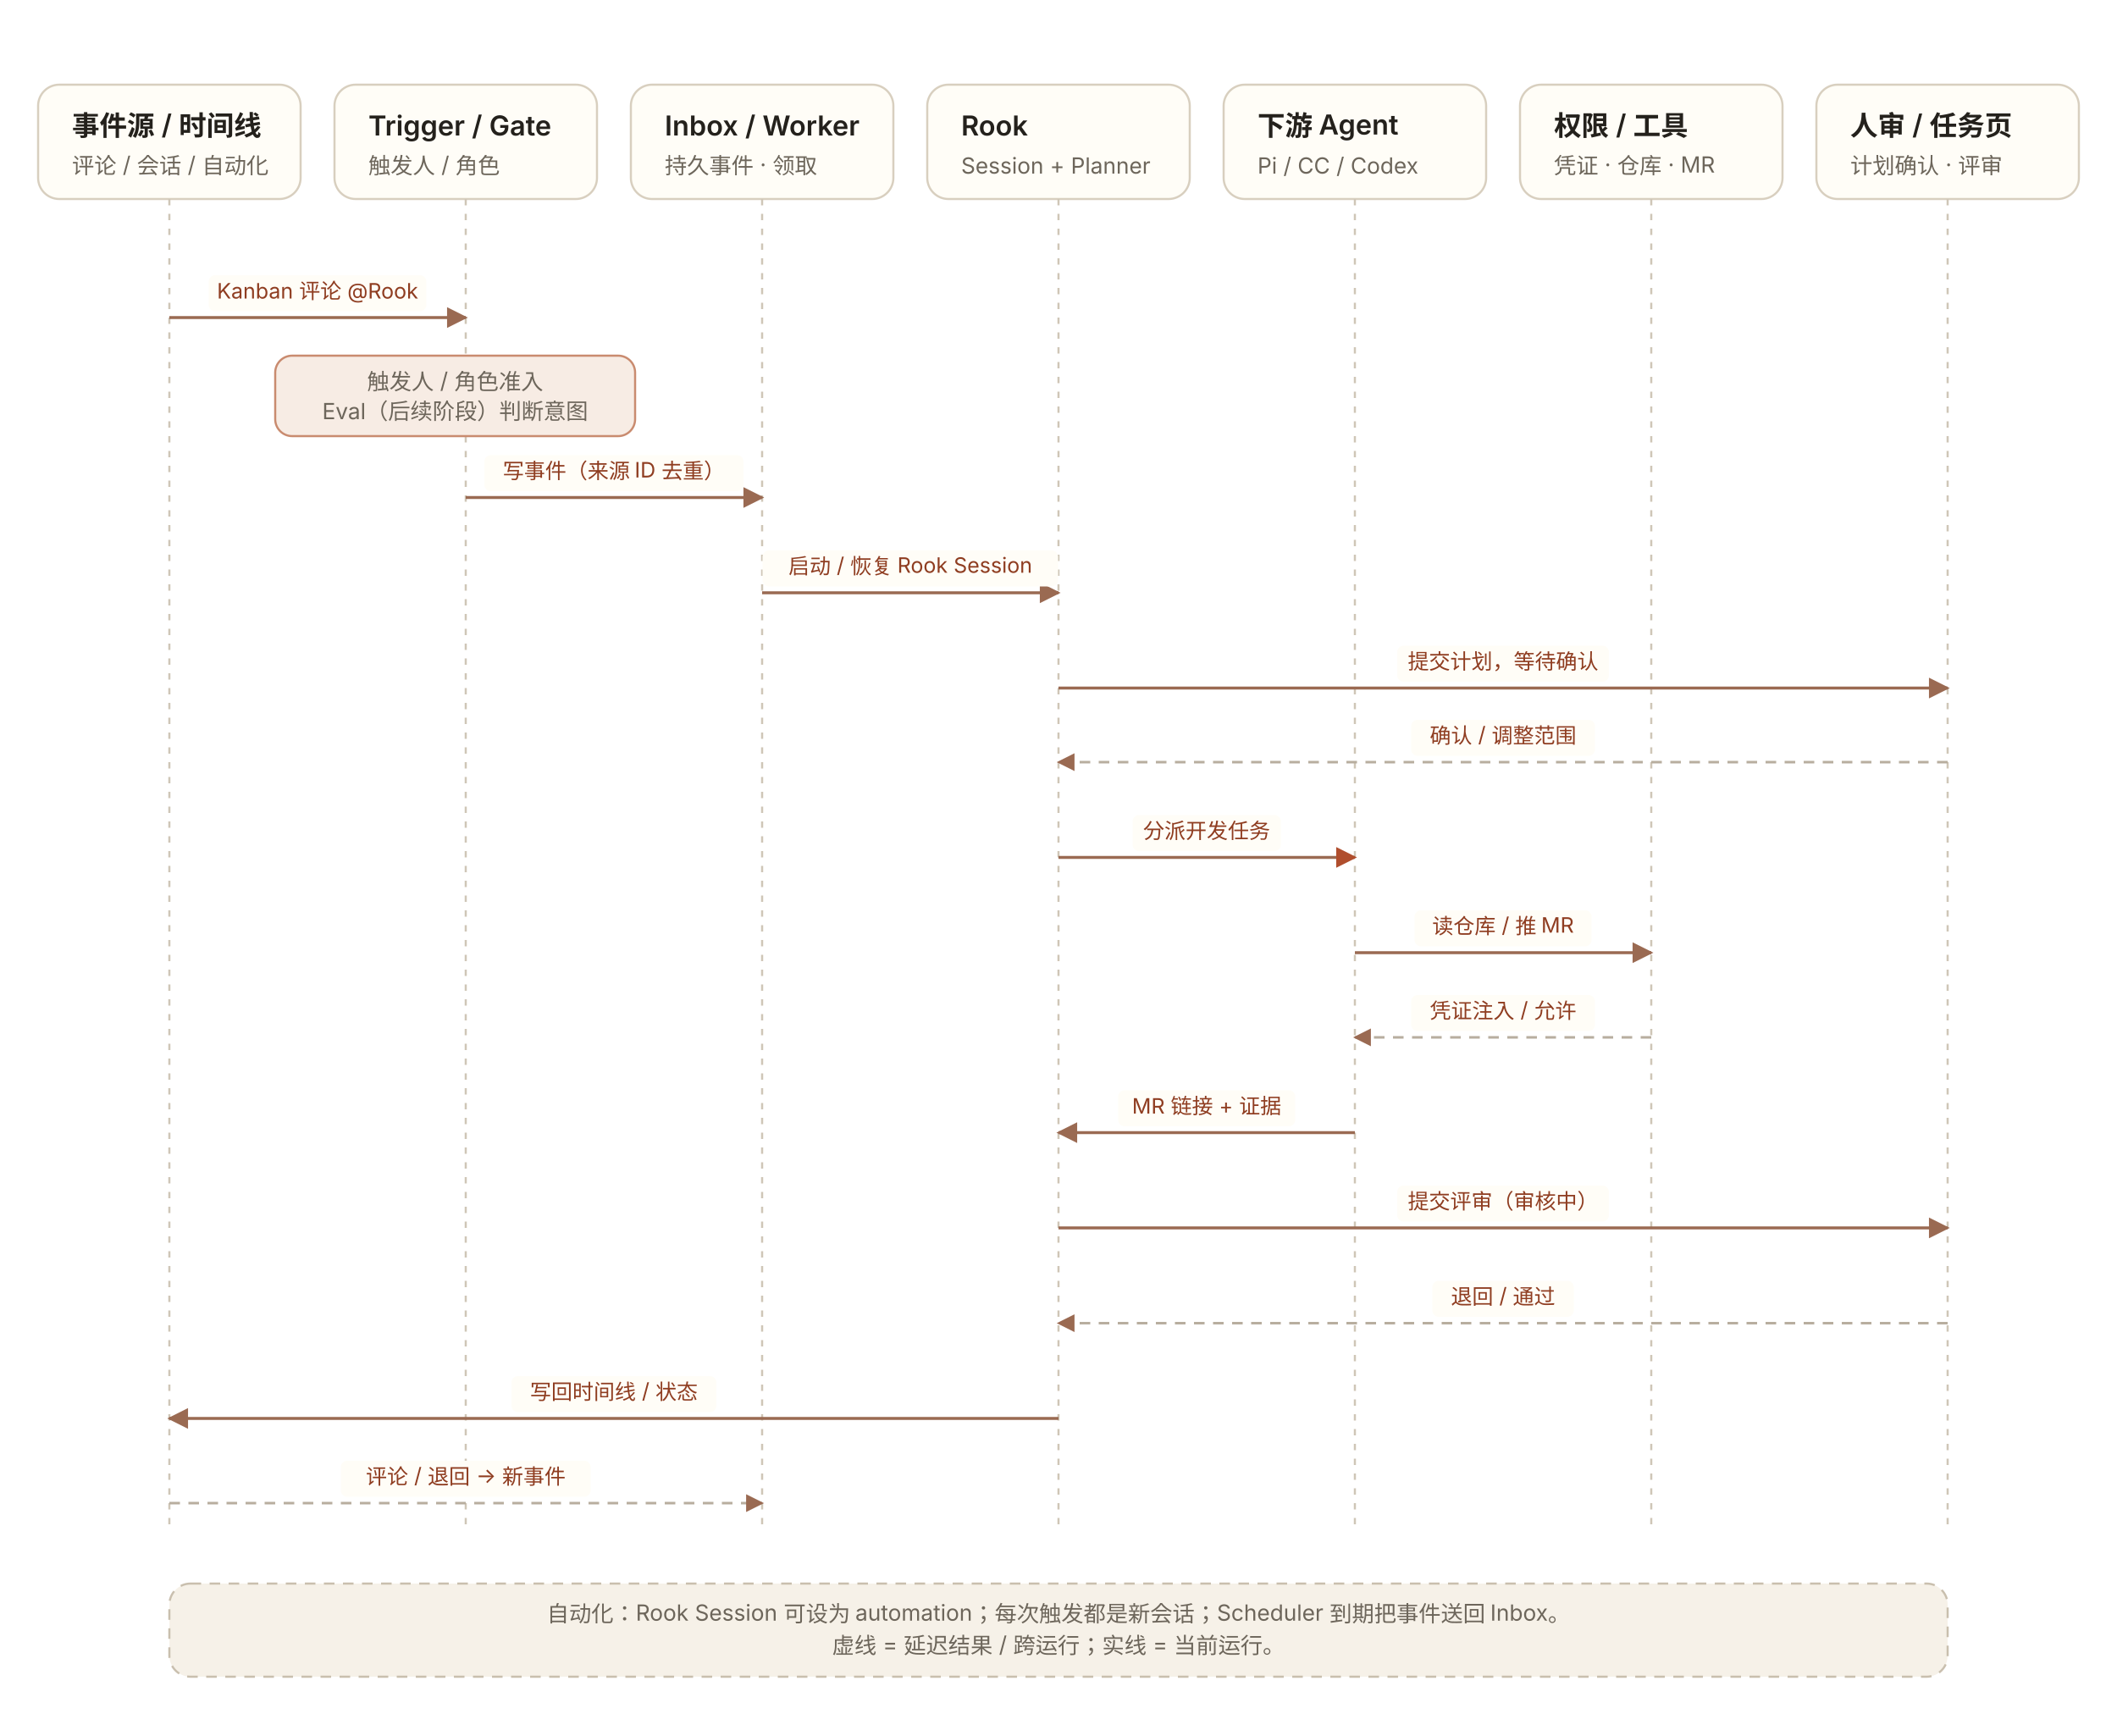
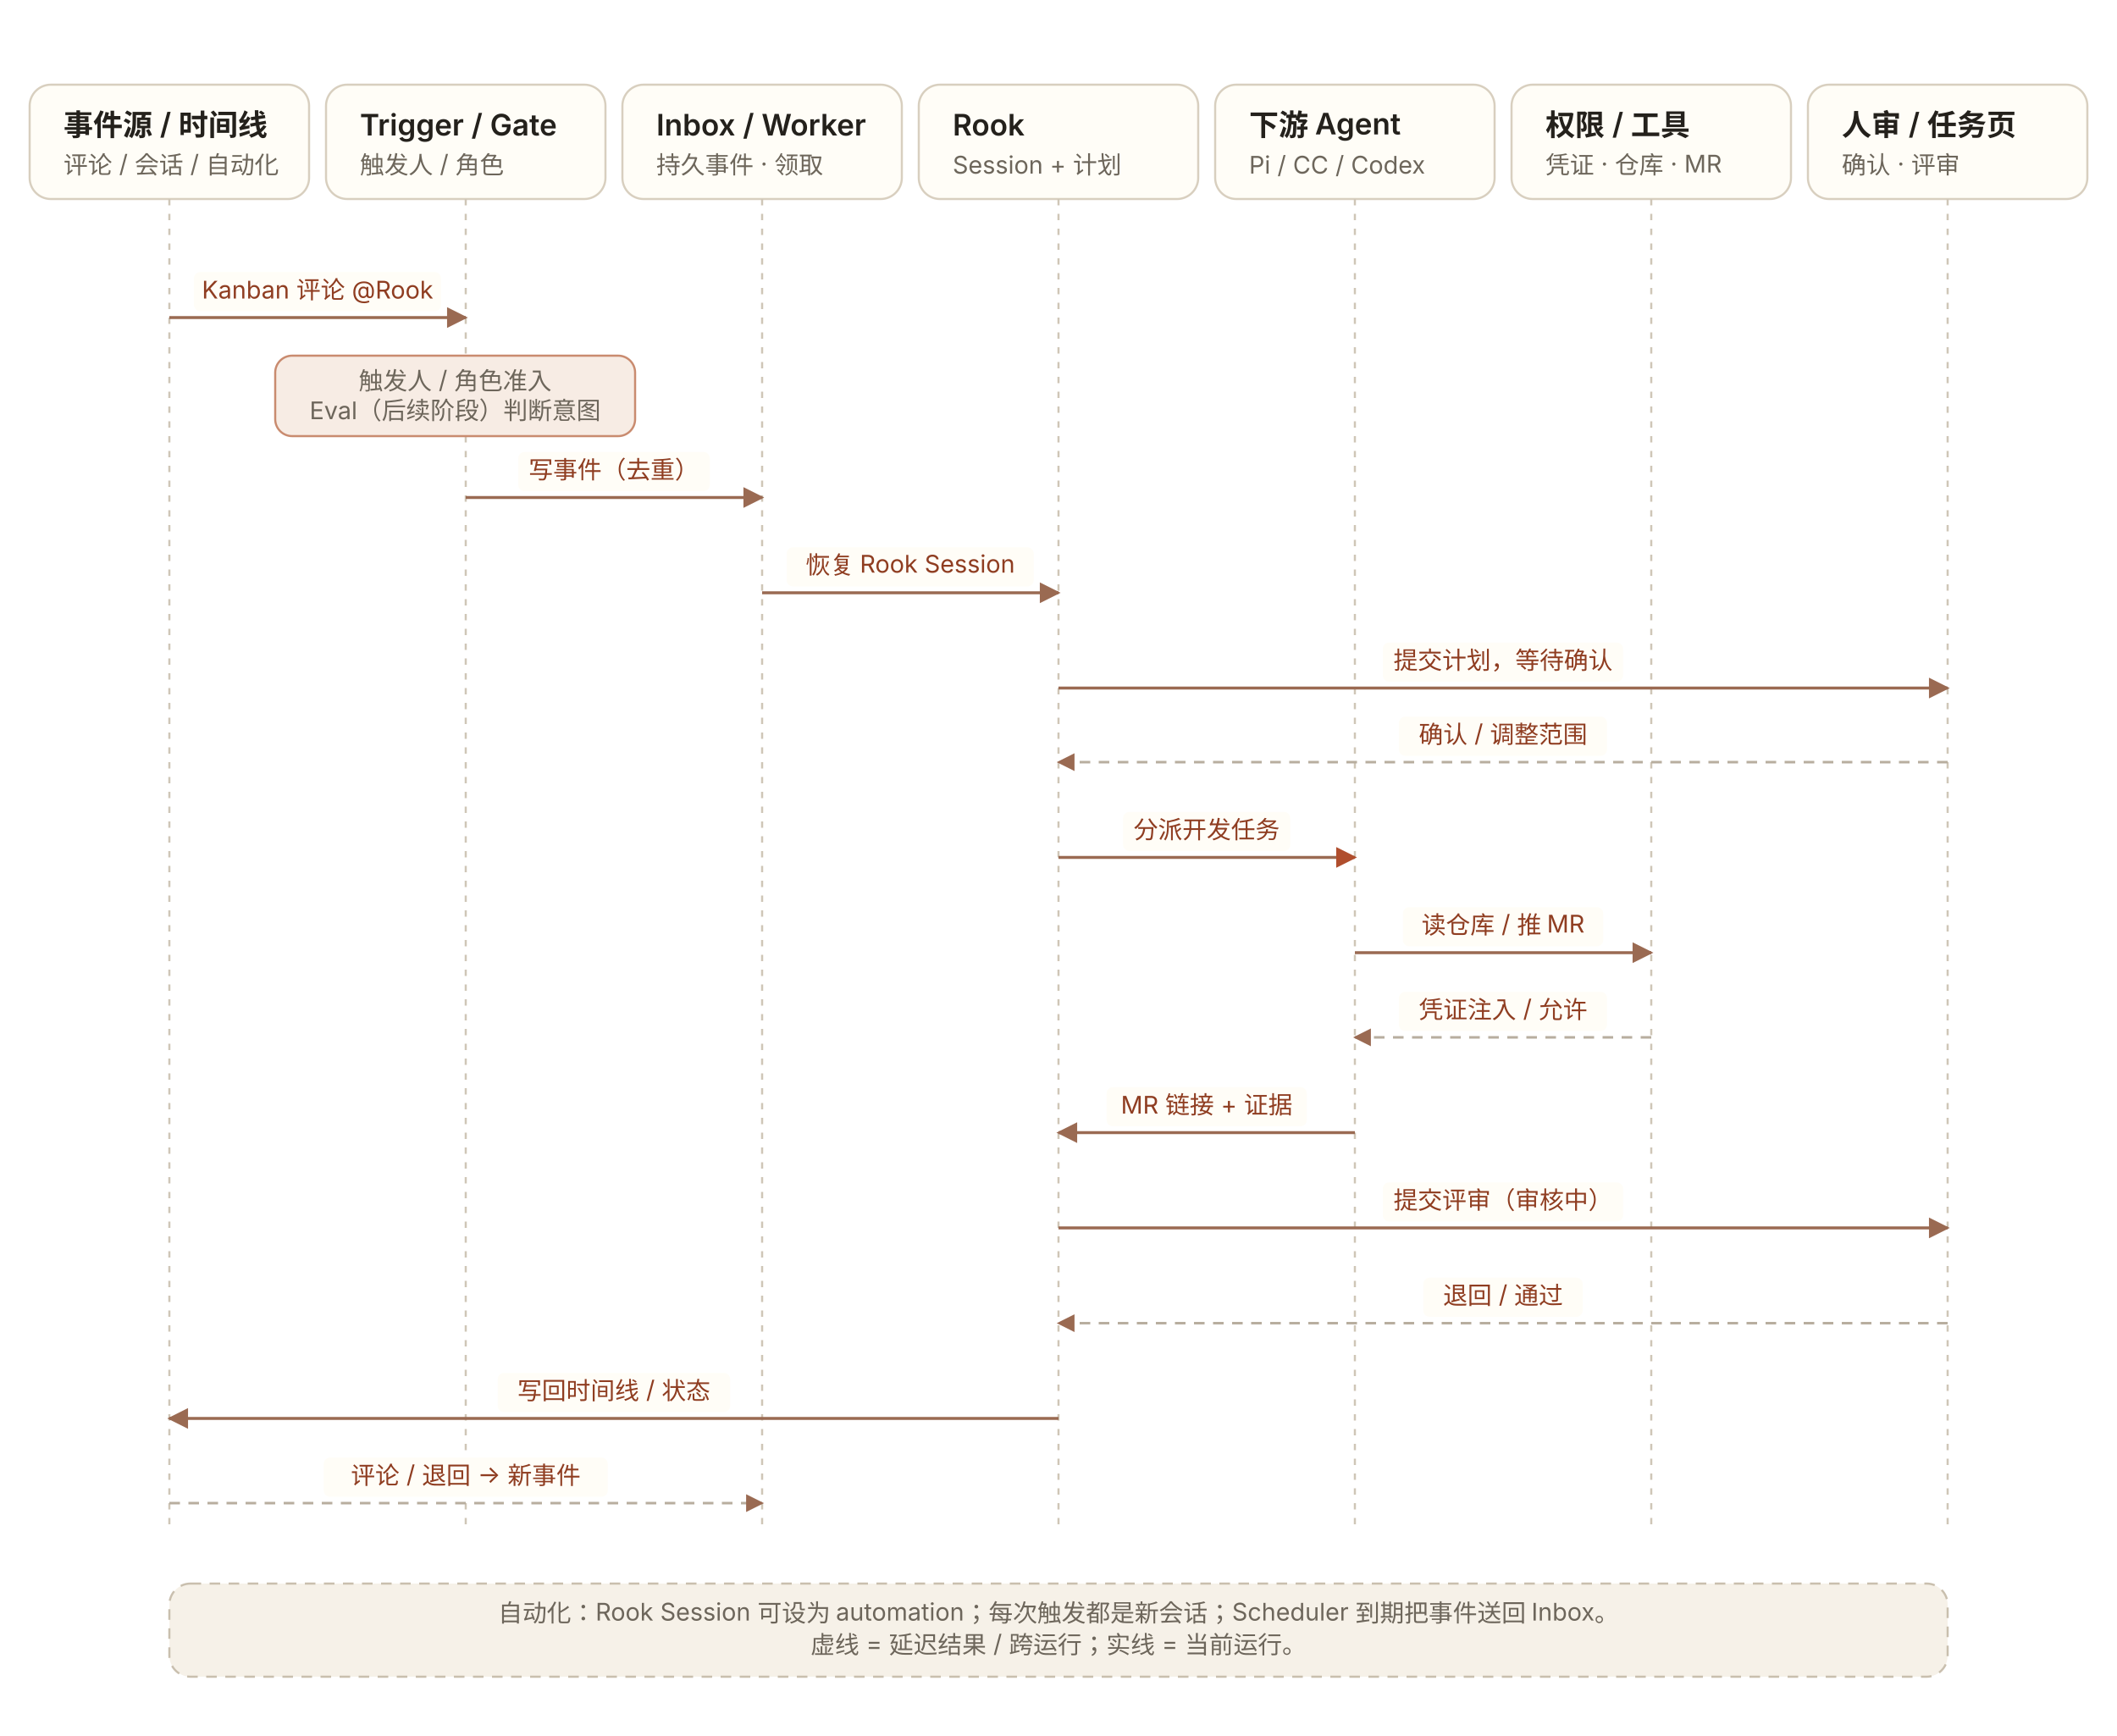
<svg xmlns="http://www.w3.org/2000/svg" viewBox="0 0 1000 820" width="100%" role="img">
  <style>
text { font-family: -apple-system, BlinkMacSystemFont, "Segoe UI", "PingFang SC", "Hiragino Sans GB", "Microsoft YaHei", sans-serif; }
- .t { fill: #24211c; font-size: 13px; font-weight: 600; }
- .s { fill: #6d665b; font-size: 10.5px; }
- .lbl { fill: #8f3d21; font-size: 10px; }
- .note { fill: #6d665b; font-size: 10.5px; }
- .band-label { font-size: 11px; font-weight: 700; letter-spacing: .08em; }
+ .t { fill: #24211c; font-size: 14px; font-weight: 600; }
+ .s { fill: #6d665b; font-size: 11.5px; }
+ .lbl { fill: #8f3d21; font-size: 11.5px; }
+ .note { fill: #6d665b; font-size: 11.5px; }
+ .band-label { font-size: 12px; font-weight: 700; letter-spacing: .08em; }
.box { fill: #fffdf7; stroke: #d8cfbf; stroke-width: 1; }
.box-accent { fill: #f7ece4; stroke: #c98b6f; stroke-width: 1; }
.box-ghost { fill: #f6f1e8; stroke: #c9bfae; stroke-width: 1; stroke-dasharray: 5 4; }
.band { fill: #fbf7ef; stroke: #e7dfd2; stroke-width: 1; }
.arrow { stroke: #9a6a52; stroke-width: 1.4; fill: none; }
.arrow-strong { stroke: #b04e2d; stroke-width: 1.6; fill: none; }
.arrow-muted { stroke: #b8ae9f; stroke-width: 1.2; fill: none; }
.dashed { stroke-dasharray: 5 4; }
.lifeline { stroke: #cfc6b7; stroke-width: 1; stroke-dasharray: 3 4; }
.lbl-bg { fill: #fffdf7; }
.arrow-head { fill: #9a6a52; }
.arrow-head-strong { fill: #b04e2d; }
.c-entry { fill: #3f6b7d; }
.c-time { fill: #8a6a2f; }
.c-state { fill: #5f7038; }
.c-exec { fill: #4a5a6a; }
.c-sec { fill: #a34e35; }
.c-exit { fill: #6b5a7a; }
.bar-entry { fill: #3f6b7d; }
.bar-time { fill: #8a6a2f; }
.bar-state { fill: #5f7038; }
.bar-exec { fill: #4a5a6a; }
.bar-sec { fill: #a34e35; }
.bar-exit { fill: #6b5a7a; }
@media (prefers-color-scheme: dark) {
  .t { fill: #ece7dd; }
  .s, .note { fill: #a9a195; }
  .lbl { fill: #f0a986; }
  .box { fill: #1f1d19; stroke: #37322a; }
  .box-accent { fill: #2e231d; stroke: #6d4a3a; }
  .box-ghost { fill: #23211c; stroke: #4a4238; }
  .band { fill: #1b1a16; stroke: #2c2822; }
  .arrow { stroke: #c98b6f; }
  .arrow-strong { stroke: #e4936c; }
  .arrow-muted { stroke: #6b6458; }
  .lifeline { stroke: #3a352d; }
  .lbl-bg { fill: #1f1d19; }
  .arrow-head { fill: #c98b6f; }
  .arrow-head-strong { fill: #e4936c; }
  .c-entry { fill: #7fb3c7; }
  .c-time { fill: #d6b46a; }
  .c-state { fill: #a9bd7f; }
  .c-exec { fill: #9fb3c4; }
  .c-sec { fill: #e4936c; }
  .c-exit { fill: #b9a3cc; }
}
</style>
  <defs>
    <marker id="head" viewBox="0 0 10 10" refX="9" refY="5" markerWidth="7" markerHeight="7" orient="auto-start-reverse">
      <path d="M 0 0 L 10 5 L 0 10 z" class="arrow-head" />
    </marker>
    <marker id="head-strong" viewBox="0 0 10 10" refX="9" refY="5" markerWidth="7" markerHeight="7" orient="auto-start-reverse">
      <path d="M 0 0 L 10 5 L 0 10 z" class="arrow-head-strong" />
    </marker>
  </defs>
  <g id="fig2">
-     <rect x="18" y="40" width="124" height="54" rx="10" class="box" />
-     <text x="34" y="64" class="t" font-size="12">事件源 / 时间线</text>
-     <text x="34" y="82" class="s">评论 / 会话 / 自动化</text>
+     <rect x="14" y="40" width="132" height="54" rx="10" class="box" />
+     <text x="30" y="64" class="t" font-size="13">事件源 / 时间线</text>
+     <text x="30" y="82" class="s">评论 / 会话 / 自动化</text>
    <line x1="80" y1="94" x2="80" y2="720" class="lifeline" />
-     <rect x="158" y="40" width="124" height="54" rx="10" class="box" />
-     <text x="174" y="64" class="t" font-size="12">Trigger / Gate</text>
-     <text x="174" y="82" class="s">触发人 / 角色</text>
+     <rect x="154" y="40" width="132" height="54" rx="10" class="box" />
+     <text x="170" y="64" class="t" font-size="13">Trigger / Gate</text>
+     <text x="170" y="82" class="s">触发人 / 角色</text>
    <line x1="220" y1="94" x2="220" y2="720" class="lifeline" />
-     <rect x="298" y="40" width="124" height="54" rx="10" class="box" />
-     <text x="314" y="64" class="t" font-size="12">Inbox / Worker</text>
-     <text x="314" y="82" class="s">持久事件 · 领取</text>
+     <rect x="294" y="40" width="132" height="54" rx="10" class="box" />
+     <text x="310" y="64" class="t" font-size="13">Inbox / Worker</text>
+     <text x="310" y="82" class="s">持久事件 · 领取</text>
    <line x1="360" y1="94" x2="360" y2="720" class="lifeline" />
-     <rect x="438" y="40" width="124" height="54" rx="10" class="box" />
-     <text x="454" y="64" class="t" font-size="12">Rook</text>
-     <text x="454" y="82" class="s">Session + Planner</text>
+     <rect x="434" y="40" width="132" height="54" rx="10" class="box" />
+     <text x="450" y="64" class="t" font-size="13">Rook</text>
+     <text x="450" y="82" class="s">Session + 计划</text>
    <line x1="500" y1="94" x2="500" y2="720" class="lifeline" />
-     <rect x="578" y="40" width="124" height="54" rx="10" class="box" />
-     <text x="594" y="64" class="t" font-size="12">下游 Agent</text>
-     <text x="594" y="82" class="s">Pi / CC / Codex</text>
+     <rect x="574" y="40" width="132" height="54" rx="10" class="box" />
+     <text x="590" y="64" class="t" font-size="13">下游 Agent</text>
+     <text x="590" y="82" class="s">Pi / CC / Codex</text>
    <line x1="640" y1="94" x2="640" y2="720" class="lifeline" />
-     <rect x="718" y="40" width="124" height="54" rx="10" class="box" />
-     <text x="734" y="64" class="t" font-size="12">权限 / 工具</text>
-     <text x="734" y="82" class="s">凭证 · 仓库 · MR</text>
+     <rect x="714" y="40" width="132" height="54" rx="10" class="box" />
+     <text x="730" y="64" class="t" font-size="13">权限 / 工具</text>
+     <text x="730" y="82" class="s">凭证 · 仓库 · MR</text>
    <line x1="780" y1="94" x2="780" y2="720" class="lifeline" />
-     <rect x="858" y="40" width="124" height="54" rx="10" class="box" />
-     <text x="874" y="64" class="t" font-size="12">人审 / 任务页</text>
-     <text x="874" y="82" class="s">计划确认 · 评审</text>
+     <rect x="854" y="40" width="132" height="54" rx="10" class="box" />
+     <text x="870" y="64" class="t" font-size="13">人审 / 任务页</text>
+     <text x="870" y="82" class="s">确认 · 评审</text>
    <line x1="920" y1="94" x2="920" y2="720" class="lifeline" />
    <line x1="80" y1="150" x2="220" y2="150" class="arrow" marker-end="url(#head)" />
-     <rect x="98.6" y="130.0" width="102.8" height="17.0" rx="3" class="lbl-bg" />
-     <text x="150" y="141" class="lbl" text-anchor="middle" font-size="10">Kanban 评论 @Rook</text>
+     <rect x="91.6" y="128.5" width="116.7" height="18.5" rx="3" class="lbl-bg" />
+     <text x="150" y="141.0" class="lbl" text-anchor="middle" font-size="11.5">Kanban 评论 @Rook</text>
    <rect x="130" y="168" width="170" height="38" rx="8" class="box-accent" />
-     <text x="215" y="184" class="s" text-anchor="middle" font-size="10.5">触发人 / 角色准入</text>
-     <text x="215" y="198" class="s" text-anchor="middle" font-size="9.5">Eval（后续阶段）判断意图</text>
+     <text x="215" y="184" class="s" text-anchor="middle" font-size="11.5">触发人 / 角色准入</text>
+     <text x="215" y="198" class="s" text-anchor="middle" font-size="10.5">Eval（后续阶段）判断意图</text>
    <line x1="220" y1="235" x2="360" y2="235" class="arrow" marker-end="url(#head)" />
-     <rect x="228.8" y="215.0" width="122.4" height="17.0" rx="3" class="lbl-bg" />
-     <text x="290" y="226" class="lbl" text-anchor="middle" font-size="10">写事件（来源 ID 去重）</text>
+     <rect x="244.8" y="213.5" width="90.5" height="18.5" rx="3" class="lbl-bg" />
+     <text x="290" y="226.0" class="lbl" text-anchor="middle" font-size="11.5">写事件（去重）</text>
    <line x1="360" y1="280" x2="500" y2="280" class="arrow" marker-end="url(#head)" />
-     <rect x="360.2" y="260.0" width="139.6" height="17.0" rx="3" class="lbl-bg" />
-     <text x="430" y="271" class="lbl" text-anchor="middle" font-size="10">启动 / 恢复 Rook Session</text>
+     <rect x="371.6" y="258.5" width="116.7" height="18.5" rx="3" class="lbl-bg" />
+     <text x="430" y="271.0" class="lbl" text-anchor="middle" font-size="11.5">恢复 Rook Session</text>
    <line x1="500" y1="325" x2="920" y2="325" class="arrow" marker-end="url(#head)" />
-     <rect x="660.0" y="305.0" width="100.0" height="17.0" rx="3" class="lbl-bg" />
-     <text x="710" y="316" class="lbl" text-anchor="middle" font-size="10">提交计划，等待确认</text>
+     <rect x="653.2" y="303.5" width="113.5" height="18.5" rx="3" class="lbl-bg" />
+     <text x="710" y="316.0" class="lbl" text-anchor="middle" font-size="11.5">提交计划，等待确认</text>
    <line x1="920" y1="360" x2="500" y2="360" class="arrow-muted dashed" marker-end="url(#head)" />
-     <rect x="666.6" y="340.0" width="86.8" height="17.0" rx="3" class="lbl-bg" />
-     <text x="710" y="351" class="lbl" text-anchor="middle" font-size="10">确认 / 调整范围</text>
+     <rect x="660.8" y="338.5" width="98.3" height="18.5" rx="3" class="lbl-bg" />
+     <text x="710" y="351.0" class="lbl" text-anchor="middle" font-size="11.5">确认 / 调整范围</text>
    <line x1="500" y1="405" x2="640" y2="405" class="arrow" marker-end="url(#head-strong)" />
-     <rect x="535.0" y="385.0" width="70.0" height="17.0" rx="3" class="lbl-bg" />
-     <text x="570" y="396" class="lbl" text-anchor="middle" font-size="10">分派开发任务</text>
+     <rect x="530.5" y="383.5" width="79.0" height="18.5" rx="3" class="lbl-bg" />
+     <text x="570" y="396.0" class="lbl" text-anchor="middle" font-size="11.5">分派开发任务</text>
    <line x1="640" y1="450" x2="780" y2="450" class="arrow" marker-end="url(#head)" />
-     <rect x="668.2" y="430.0" width="83.6" height="17.0" rx="3" class="lbl-bg" />
-     <text x="710" y="441" class="lbl" text-anchor="middle" font-size="10">读仓库 / 推 MR</text>
+     <rect x="662.7" y="428.5" width="94.6" height="18.5" rx="3" class="lbl-bg" />
+     <text x="710" y="441.0" class="lbl" text-anchor="middle" font-size="11.5">读仓库 / 推 MR</text>
    <line x1="780" y1="490" x2="640" y2="490" class="arrow-muted dashed" marker-end="url(#head)" />
-     <rect x="666.6" y="470.0" width="86.8" height="17.0" rx="3" class="lbl-bg" />
-     <text x="710" y="481" class="lbl" text-anchor="middle" font-size="10">凭证注入 / 允许</text>
+     <rect x="660.8" y="468.5" width="98.3" height="18.5" rx="3" class="lbl-bg" />
+     <text x="710" y="481.0" class="lbl" text-anchor="middle" font-size="11.5">凭证注入 / 允许</text>
    <line x1="640" y1="535" x2="500" y2="535" class="arrow" marker-end="url(#head)" />
-     <rect x="528.2" y="515.0" width="83.6" height="17.0" rx="3" class="lbl-bg" />
-     <text x="570" y="526" class="lbl" text-anchor="middle" font-size="10">MR 链接 + 证据</text>
+     <rect x="522.7" y="513.5" width="94.6" height="18.5" rx="3" class="lbl-bg" />
+     <text x="570" y="526.0" class="lbl" text-anchor="middle" font-size="11.5">MR 链接 + 证据</text>
    <line x1="500" y1="580" x2="920" y2="580" class="arrow" marker-end="url(#head)" />
-     <rect x="660.0" y="560.0" width="100.0" height="17.0" rx="3" class="lbl-bg" />
-     <text x="710" y="571" class="lbl" text-anchor="middle" font-size="10">提交评审（审核中）</text>
+     <rect x="653.2" y="558.5" width="113.5" height="18.5" rx="3" class="lbl-bg" />
+     <text x="710" y="571.0" class="lbl" text-anchor="middle" font-size="11.5">提交评审（审核中）</text>
    <line x1="920" y1="625" x2="500" y2="625" class="arrow-muted dashed" marker-end="url(#head)" />
-     <rect x="676.6" y="605.0" width="66.8" height="17.0" rx="3" class="lbl-bg" />
-     <text x="710" y="616" class="lbl" text-anchor="middle" font-size="10">退回 / 通过</text>
+     <rect x="672.3" y="603.5" width="75.3" height="18.5" rx="3" class="lbl-bg" />
+     <text x="710" y="616.0" class="lbl" text-anchor="middle" font-size="11.5">退回 / 通过</text>
    <line x1="500" y1="670" x2="80" y2="670" class="arrow" marker-end="url(#head)" />
-     <rect x="241.6" y="650.0" width="96.8" height="17.0" rx="3" class="lbl-bg" />
-     <text x="290" y="661" class="lbl" text-anchor="middle" font-size="10">写回时间线 / 状态</text>
+     <rect x="235.1" y="648.5" width="109.8" height="18.5" rx="3" class="lbl-bg" />
+     <text x="290" y="661.0" class="lbl" text-anchor="middle" font-size="11.5">写回时间线 / 状态</text>
    <line x1="80" y1="710" x2="360" y2="710" class="arrow-muted dashed" marker-end="url(#head)" />
-     <rect x="161.0" y="690.0" width="118.0" height="17.0" rx="3" class="lbl-bg" />
-     <text x="220" y="701" class="lbl" text-anchor="middle" font-size="10">评论 / 退回 → 新事件</text>
+     <rect x="152.9" y="688.5" width="134.2" height="18.5" rx="3" class="lbl-bg" />
+     <text x="220" y="701.0" class="lbl" text-anchor="middle" font-size="11.5">评论 / 退回 → 新事件</text>
    <rect x="80" y="748" width="840" height="44" rx="10" class="box-ghost" />
-     <text x="500" y="766" class="note" text-anchor="middle" font-size="10.5">自动化：Rook Session 可设为 automation；每次触发都是新会话；Scheduler 到期把事件送回 Inbox。</text>
-     <text x="500" y="781" class="note" text-anchor="middle" font-size="10">虚线 = 延迟结果 / 跨运行；实线 = 当前运行。</text>
+     <text x="500" y="766" class="note" text-anchor="middle" font-size="11.5">自动化：Rook Session 可设为 automation；每次触发都是新会话；Scheduler 到期把事件送回 Inbox。</text>
+     <text x="500" y="781" class="note" text-anchor="middle" font-size="11">虚线 = 延迟结果 / 跨运行；实线 = 当前运行。</text>
  </g>
</svg>
